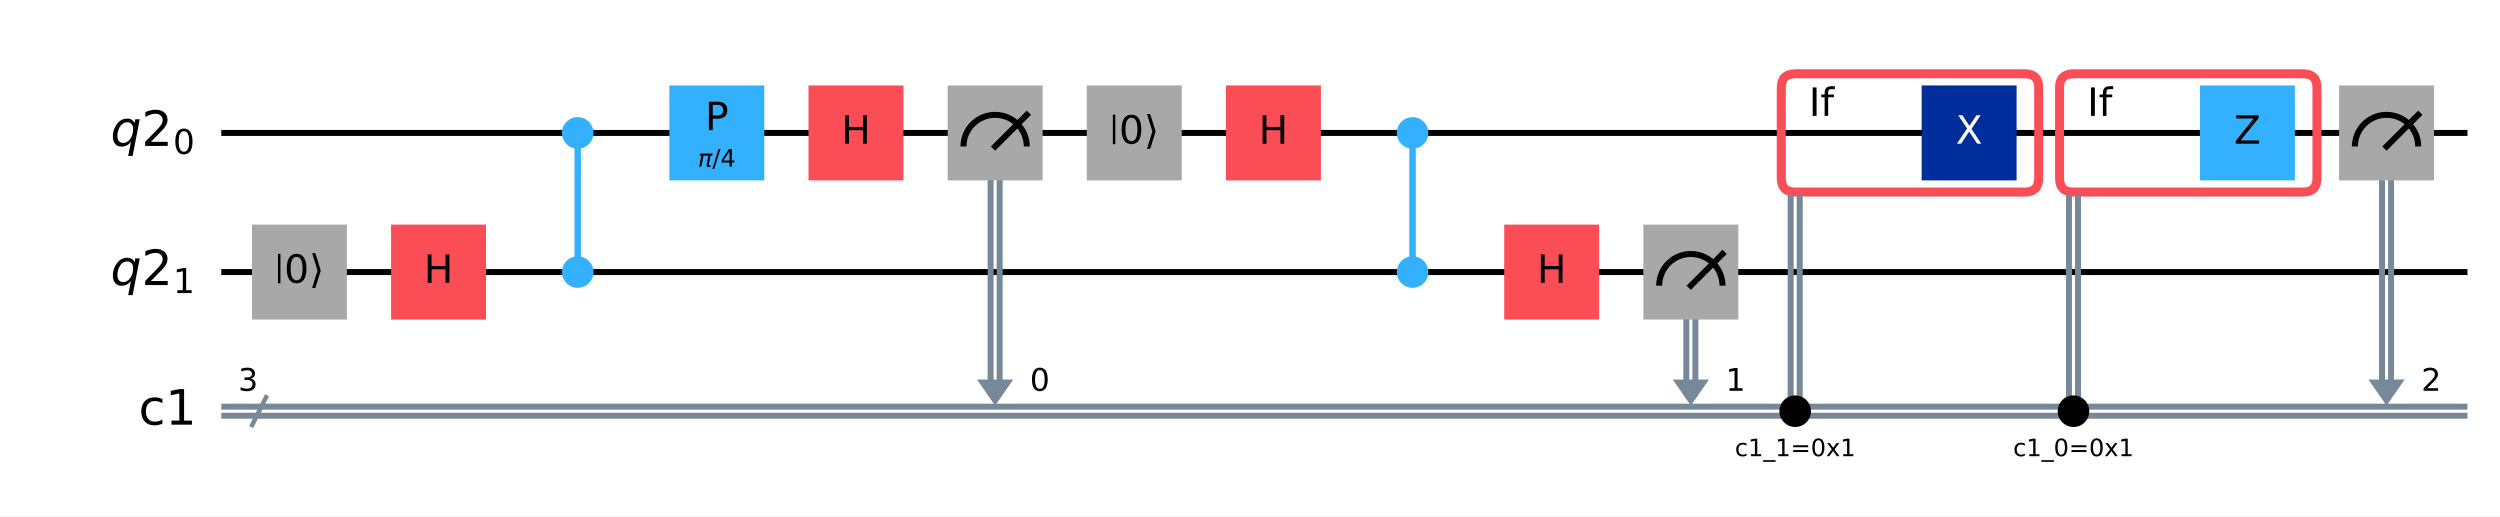
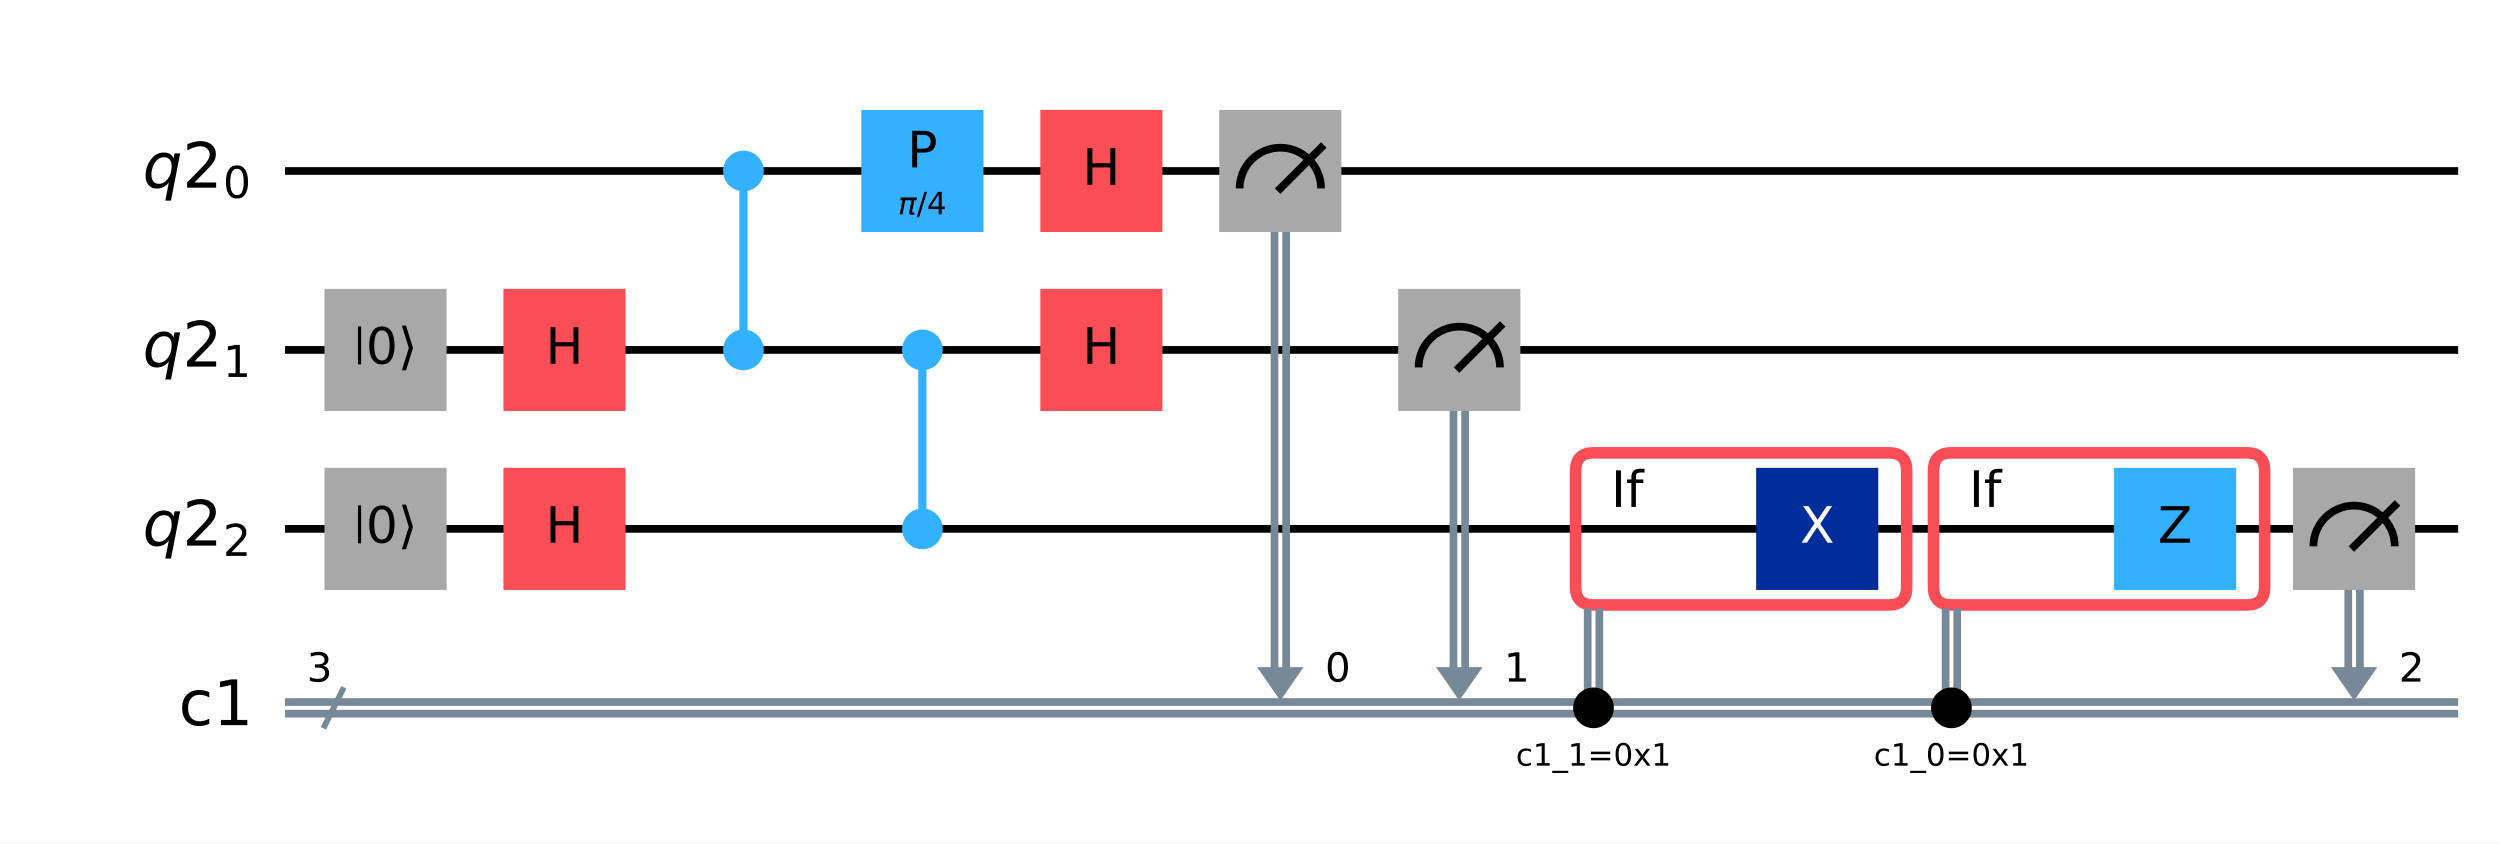
- <svg xmlns="http://www.w3.org/2000/svg" xmlns:xlink="http://www.w3.org/1999/xlink" width="832.851pt" height="172.004pt" viewBox="0 0 832.851 172.004" version="1.1">
+ <svg xmlns="http://www.w3.org/2000/svg" xmlns:xlink="http://www.w3.org/1999/xlink" width="647.547pt" height="218.358pt" viewBox="0 0 647.547 218.358" version="1.1">
  <defs>
    <style type="text/css">*{stroke-linejoin: round; stroke-linecap: butt}</style>
  </defs>
  <g id="figure_1">
    <g id="patch_1">
-       <path d="M 0 172.004  L 832.851 172.004  L 832.851 0  L 0 0  z " style="fill: #ffffff" />
+       <path d="M 0 218.358  L 647.547 218.358  L 647.547 0  L 0 0  z " style="fill: #ffffff" />
    </g>
    <g id="axes_1">
      <g id="line2d_1">
-         <path d="M 74.716 44.283  L 821.016 44.283  " clip-path="url(#p833df13570)" style="fill: none; stroke: #000000; stroke-width: 2; stroke-linecap: square" />
+         <path d="M 74.828 44.283  L 635.712 44.283  " clip-path="url(#p743964e2fd)" style="fill: none; stroke: #000000; stroke-width: 2; stroke-linecap: square" />
      </g>
      <g id="line2d_2">
-         <path d="M 74.716 90.637  L 821.016 90.637  " clip-path="url(#p833df13570)" style="fill: none; stroke: #000000; stroke-width: 2; stroke-linecap: square" />
+         <path d="M 74.828 90.637  L 635.712 90.637  " clip-path="url(#p743964e2fd)" style="fill: none; stroke: #000000; stroke-width: 2; stroke-linecap: square" />
      </g>
      <g id="line2d_3">
-         <path d="M 83.987 141.627  L 88.622 132.356  " clip-path="url(#p833df13570)" style="fill: none; stroke: #778899; stroke-width: 1.5; stroke-linecap: square" />
+         <path d="M 74.828 136.991  L 635.712 136.991  " clip-path="url(#p743964e2fd)" style="fill: none; stroke: #000000; stroke-width: 2; stroke-linecap: square" />
      </g>
      <g id="line2d_4">
-         <path d="M 74.716 135.485  L 821.016 135.485  " clip-path="url(#p833df13570)" style="fill: none; stroke: #778899; stroke-width: 2; stroke-linecap: square" />
+         <path d="M 84.099 187.981  L 88.734 178.71  " clip-path="url(#p743964e2fd)" style="fill: none; stroke: #778899; stroke-width: 1.5; stroke-linecap: square" />
      </g>
      <g id="line2d_5">
-         <path d="M 74.716 138.498  L 821.016 138.498  " clip-path="url(#p833df13570)" style="fill: none; stroke: #778899; stroke-width: 2; stroke-linecap: square" />
+         <path d="M 74.828 181.839  L 635.712 181.839  " clip-path="url(#p743964e2fd)" style="fill: none; stroke: #778899; stroke-width: 2; stroke-linecap: square" />
+       </g>
+       <g id="line2d_6">
+         <path d="M 74.828 184.852  L 635.712 184.852  " clip-path="url(#p743964e2fd)" style="fill: none; stroke: #778899; stroke-width: 2; stroke-linecap: square" />
      </g>
      <g id="patch_2">
-         <path d="M 325.491 126.446  L 337.543 126.446  L 331.517 135.137  z " clip-path="url(#p833df13570)" style="fill: #778899" />
+         <path d="M 325.603 172.8  L 337.655 172.8  L 331.629 181.491  z " clip-path="url(#p743964e2fd)" style="fill: #778899" />
      </g>
      <g id="patch_3">
-         <path d="M 557.261 126.446  L 569.313 126.446  L 563.287 135.137  z " clip-path="url(#p833df13570)" style="fill: #778899" />
+         <path d="M 371.957 172.8  L 384.009 172.8  L 377.983 181.491  z " clip-path="url(#p743964e2fd)" style="fill: #778899" />
      </g>
      <g id="patch_4">
-         <path d="M 789.031 126.446  L 801.083 126.446  L 795.057 135.137  z " clip-path="url(#p833df13570)" style="fill: #778899" />
+         <path d="M 603.727 172.8  L 615.779 172.8  L 609.753 181.491  z " clip-path="url(#p743964e2fd)" style="fill: #778899" />
      </g>
      <g id="patch_5">
-         <path d="M 598.053 63.984  L 674.537 63.984  Q 679.172 63.984 679.172 59.348  L 679.172 29.218  Q 679.172 24.583 674.537 24.583  L 598.053 24.583  Q 593.417 24.583 593.417 29.218  L 593.417 59.348  Q 593.417 63.984 598.053 63.984  L 598.053 63.984  z " clip-path="url(#p833df13570)" style="fill: none; stroke: #fa4d56; stroke-width: 3; stroke-linejoin: miter" />
+         <path d="M 412.749 156.692  L 489.233 156.692  Q 493.868 156.692 493.868 152.056  L 493.868 121.926  Q 493.868 117.291 489.233 117.291  L 412.749 117.291  Q 408.113 117.291 408.113 121.926  L 408.113 152.056  Q 408.113 156.692 412.749 156.692  L 412.749 156.692  z " clip-path="url(#p743964e2fd)" style="fill: none; stroke: #fa4d56; stroke-width: 3; stroke-linejoin: miter" />
      </g>
      <g id="text_1">
-         <g clip-path="url(#p833df13570)">
-           <g transform="translate(594.3446 38.59959) scale(0.13 -0.13)">
+         <g clip-path="url(#p743964e2fd)">
+           <g transform="translate(409.0405 131.3076) scale(0.13 -0.13)">
            <defs>
              <path id="DejaVuSans-20" transform="scale(0.015625)" />
              <path id="DejaVuSans-49" d="M 628 4666  L 1259 4666  L 1259 0  L 628 0  L 628 4666  z " transform="scale(0.015625)" />
              <path id="DejaVuSans-66" d="M 2375 4863  L 2375 4384  L 1825 4384  Q 1516 4384 1395 4259  Q 1275 4134 1275 3809  L 1275 3500  L 2222 3500  L 2222 3053  L 1275 3053  L 1275 0  L 697 0  L 697 3053  L 147 3053  L 147 3500  L 697 3500  L 697 3744  Q 697 4328 969 4595  Q 1241 4863 1831 4863  L 2375 4863  z " transform="scale(0.015625)" />
            </defs>
            <use xlink:href="#DejaVuSans-20" />
            <use xlink:href="#DejaVuSans-20" transform="translate(31.78711 0)" />
            <use xlink:href="#DejaVuSans-49" transform="translate(63.57422 0)" />
            <use xlink:href="#DejaVuSans-66" transform="translate(93.06641 0)" />
          </g>
        </g>
      </g>
      <g id="patch_6">
-         <path d="M -484.313 249.4  Q -479.678 249.4 -479.678 244.764  Q -479.678 209.999 -484.313 209.999  Q -565.433 209.999 -565.433 214.634  Q -565.433 249.4 -560.797 249.4  " clip-path="url(#p833df13570)" style="fill: none; stroke: #fa4d56; stroke-width: 3; stroke-linejoin: miter" />
+         <path d="M -1828.467 388.462  Q -1823.832 388.462 -1823.832 383.826  Q -1823.832 349.061 -1828.467 349.061  Q -1909.587 349.061 -1909.587 353.696  Q -1909.587 388.462 -1904.951 388.462  " clip-path="url(#p743964e2fd)" style="fill: none; stroke: #fa4d56; stroke-width: 3; stroke-linejoin: miter" />
      </g>
      <g id="text_2">
-         <g clip-path="url(#p833df13570)">
-           <g transform="translate(-564.5054 224.0156) scale(0.13 -0.13)">
+         <g clip-path="url(#p743964e2fd)">
+           <g transform="translate(-1908.659 363.0776) scale(0.13 -0.13)">
            <use xlink:href="#DejaVuSans-20" />
            <use xlink:href="#DejaVuSans-20" transform="translate(31.78711 0)" />
            <use xlink:href="#DejaVuSans-49" transform="translate(63.57422 0)" />
            <use xlink:href="#DejaVuSans-66" transform="translate(93.06641 0)" />
          </g>
        </g>
      </g>
      <g id="patch_7">
-         <path d="M 690.761 63.984  L 767.245 63.984  Q 771.88 63.984 771.88 59.348  L 771.88 29.218  Q 771.88 24.583 767.245 24.583  L 690.761 24.583  Q 686.125 24.583 686.125 29.218  L 686.125 59.348  Q 686.125 63.984 690.761 63.984  L 690.761 63.984  z " clip-path="url(#p833df13570)" style="fill: none; stroke: #fa4d56; stroke-width: 3; stroke-linejoin: miter" />
+         <path d="M 505.457 156.692  L 581.941 156.692  Q 586.576 156.692 586.576 152.056  L 586.576 121.926  Q 586.576 117.291 581.941 117.291  L 505.457 117.291  Q 500.821 117.291 500.821 121.926  L 500.821 152.056  Q 500.821 156.692 505.457 156.692  L 505.457 156.692  z " clip-path="url(#p743964e2fd)" style="fill: none; stroke: #fa4d56; stroke-width: 3; stroke-linejoin: miter" />
      </g>
      <g id="text_3">
-         <g clip-path="url(#p833df13570)">
-           <g transform="translate(687.0526 38.59959) scale(0.13 -0.13)">
+         <g clip-path="url(#p743964e2fd)">
+           <g transform="translate(501.7485 131.3076) scale(0.13 -0.13)">
            <use xlink:href="#DejaVuSans-20" />
            <use xlink:href="#DejaVuSans-20" transform="translate(31.78711 0)" />
            <use xlink:href="#DejaVuSans-49" transform="translate(63.57422 0)" />
            <use xlink:href="#DejaVuSans-66" transform="translate(93.06641 0)" />
          </g>
        </g>
      </g>
      <g id="patch_8">
-         <path d="M -391.605 249.4  Q -386.97 249.4 -386.97 244.764  Q -386.97 209.999 -391.605 209.999  Q -472.725 209.999 -472.725 214.634  Q -472.725 249.4 -468.089 249.4  " clip-path="url(#p833df13570)" style="fill: none; stroke: #fa4d56; stroke-width: 3; stroke-linejoin: miter" />
+         <path d="M -1735.759 388.462  Q -1731.124 388.462 -1731.124 383.826  Q -1731.124 349.061 -1735.759 349.061  Q -1816.879 349.061 -1816.879 353.696  Q -1816.879 388.462 -1812.243 388.462  " clip-path="url(#p743964e2fd)" style="fill: none; stroke: #fa4d56; stroke-width: 3; stroke-linejoin: miter" />
      </g>
      <g id="text_4">
-         <g clip-path="url(#p833df13570)">
-           <g transform="translate(-471.7974 224.0156) scale(0.13 -0.13)">
+         <g clip-path="url(#p743964e2fd)">
+           <g transform="translate(-1815.951 363.0776) scale(0.13 -0.13)">
            <use xlink:href="#DejaVuSans-20" />
            <use xlink:href="#DejaVuSans-20" transform="translate(31.78711 0)" />
            <use xlink:href="#DejaVuSans-49" transform="translate(63.57422 0)" />
            <use xlink:href="#DejaVuSans-66" transform="translate(93.06641 0)" />
          </g>
        </g>
      </g>
      <g id="patch_9">
-         <path d="M 70.081 21.106  L -1088.769 21.106  L -1088.769 206.522  L 70.081 206.522  z " clip-path="url(#p833df13570)" style="fill: #ffffff; stroke: #ffffff; stroke-width: 1.5; stroke-linejoin: miter" />
-       </g>
-       <g id="line2d_6">
-         <path d="M 192.455 90.637  L 192.455 44.283  " clip-path="url(#p833df13570)" style="fill: none; stroke: #33b1ff; stroke-width: 2; stroke-linecap: square" />
+         <path d="M 70.193 21.106  L -1088.657 21.106  L -1088.657 252.876  L 70.193 252.876  z " clip-path="url(#p743964e2fd)" style="fill: #ffffff; stroke: #ffffff; stroke-width: 1.5; stroke-linejoin: miter" />
      </g>
      <g id="line2d_7">
-         <path d="M 333.024 44.283  L 333.024 126.446  " clip-path="url(#p833df13570)" style="fill: none; stroke: #778899; stroke-width: 2; stroke-linecap: square" />
+         <path d="M 192.567 90.637  L 192.567 44.283  " clip-path="url(#p743964e2fd)" style="fill: none; stroke: #33b1ff; stroke-width: 2; stroke-linecap: square" />
      </g>
      <g id="line2d_8">
-         <path d="M 330.011 44.283  L 330.011 126.446  " clip-path="url(#p833df13570)" style="fill: none; stroke: #778899; stroke-width: 2; stroke-linecap: square" />
+         <path d="M 238.921 136.991  L 238.921 90.637  " clip-path="url(#p743964e2fd)" style="fill: none; stroke: #33b1ff; stroke-width: 2; stroke-linecap: square" />
      </g>
      <g id="line2d_9">
-         <path d="M 470.579 90.637  L 470.579 44.283  " clip-path="url(#p833df13570)" style="fill: none; stroke: #33b1ff; stroke-width: 2; stroke-linecap: square" />
+         <path d="M 333.136 44.283  L 333.136 172.8  " clip-path="url(#p743964e2fd)" style="fill: none; stroke: #778899; stroke-width: 2; stroke-linecap: square" />
      </g>
      <g id="line2d_10">
-         <path d="M 564.794 90.637  L 564.794 126.446  " clip-path="url(#p833df13570)" style="fill: none; stroke: #778899; stroke-width: 2; stroke-linecap: square" />
+         <path d="M 330.123 44.283  L 330.123 172.8  " clip-path="url(#p743964e2fd)" style="fill: none; stroke: #778899; stroke-width: 2; stroke-linecap: square" />
      </g>
      <g id="line2d_11">
-         <path d="M 561.781 90.637  L 561.781 126.446  " clip-path="url(#p833df13570)" style="fill: none; stroke: #778899; stroke-width: 2; stroke-linecap: square" />
+         <path d="M 379.49 90.637  L 379.49 172.8  " clip-path="url(#p743964e2fd)" style="fill: none; stroke: #778899; stroke-width: 2; stroke-linecap: square" />
      </g>
      <g id="line2d_12">
-         <path d="M 599.559 65.838  L 599.559 136.991  " clip-path="url(#p833df13570)" style="fill: none; stroke: #778899; stroke-width: 2; stroke-linecap: square" />
+         <path d="M 376.477 90.637  L 376.477 172.8  " clip-path="url(#p743964e2fd)" style="fill: none; stroke: #778899; stroke-width: 2; stroke-linecap: square" />
      </g>
      <g id="line2d_13">
-         <path d="M 596.546 65.838  L 596.546 136.991  " clip-path="url(#p833df13570)" style="fill: none; stroke: #778899; stroke-width: 2; stroke-linecap: square" />
+         <path d="M 414.255 158.546  L 414.255 183.345  " clip-path="url(#p743964e2fd)" style="fill: none; stroke: #778899; stroke-width: 2; stroke-linecap: square" />
      </g>
      <g id="line2d_14">
-         <path d="M 692.267 65.838  L 692.267 136.991  " clip-path="url(#p833df13570)" style="fill: none; stroke: #778899; stroke-width: 2; stroke-linecap: square" />
+         <path d="M 411.242 158.546  L 411.242 183.345  " clip-path="url(#p743964e2fd)" style="fill: none; stroke: #778899; stroke-width: 2; stroke-linecap: square" />
      </g>
      <g id="line2d_15">
-         <path d="M 689.254 65.838  L 689.254 136.991  " clip-path="url(#p833df13570)" style="fill: none; stroke: #778899; stroke-width: 2; stroke-linecap: square" />
+         <path d="M 506.963 158.546  L 506.963 183.345  " clip-path="url(#p743964e2fd)" style="fill: none; stroke: #778899; stroke-width: 2; stroke-linecap: square" />
      </g>
      <g id="line2d_16">
-         <path d="M 796.564 44.283  L 796.564 126.446  " clip-path="url(#p833df13570)" style="fill: none; stroke: #778899; stroke-width: 2; stroke-linecap: square" />
+         <path d="M 503.95 158.546  L 503.95 183.345  " clip-path="url(#p743964e2fd)" style="fill: none; stroke: #778899; stroke-width: 2; stroke-linecap: square" />
      </g>
      <g id="line2d_17">
-         <path d="M 793.551 44.283  L 793.551 126.446  " clip-path="url(#p833df13570)" style="fill: none; stroke: #778899; stroke-width: 2; stroke-linecap: square" />
+         <path d="M 611.26 136.991  L 611.26 172.8  " clip-path="url(#p743964e2fd)" style="fill: none; stroke: #778899; stroke-width: 2; stroke-linecap: square" />
      </g>
      <g id="line2d_18">
-         <path d="M 192.455 90.637  L 192.455 44.283  " clip-path="url(#p833df13570)" style="fill: none; stroke: #33b1ff; stroke-width: 2; stroke-linecap: square" />
+         <path d="M 608.247 136.991  L 608.247 172.8  " clip-path="url(#p743964e2fd)" style="fill: none; stroke: #778899; stroke-width: 2; stroke-linecap: square" />
      </g>
      <g id="line2d_19">
-         <path d="M 470.579 90.637  L 470.579 44.283  " clip-path="url(#p833df13570)" style="fill: none; stroke: #33b1ff; stroke-width: 2; stroke-linecap: square" />
+         <path d="M 192.567 90.637  L 192.567 44.283  " clip-path="url(#p743964e2fd)" style="fill: none; stroke: #33b1ff; stroke-width: 2; stroke-linecap: square" />
+       </g>
+       <g id="line2d_20">
+         <path d="M 238.921 136.991  L 238.921 90.637  " clip-path="url(#p743964e2fd)" style="fill: none; stroke: #33b1ff; stroke-width: 2; stroke-linecap: square" />
      </g>
      <g id="patch_10">
-         <path d="M 84.682 105.702  L 114.812 105.702  L 114.812 75.572  L 84.682 75.572  z " clip-path="url(#p833df13570)" style="fill: #a8a8a8; stroke: #a8a8a8; stroke-width: 1.5; stroke-linejoin: miter" />
+         <path d="M 84.794 105.702  L 114.924 105.702  L 114.924 75.572  L 84.794 75.572  z " clip-path="url(#p743964e2fd)" style="fill: #a8a8a8; stroke: #a8a8a8; stroke-width: 1.5; stroke-linejoin: miter" />
      </g>
      <g id="patch_11">
-         <path d="M 131.036 105.702  L 161.166 105.702  L 161.166 75.572  L 131.036 75.572  z " clip-path="url(#p833df13570)" style="fill: #fa4d56; stroke: #fa4d56; stroke-width: 1.5; stroke-linejoin: miter" />
+         <path d="M 84.794 152.056  L 114.924 152.056  L 114.924 121.926  L 84.794 121.926  z " clip-path="url(#p743964e2fd)" style="fill: #a8a8a8; stroke: #a8a8a8; stroke-width: 1.5; stroke-linejoin: miter" />
      </g>
      <g id="patch_12">
-         <path d="M 192.455 48.803  C 193.654 48.803 194.804 48.327 195.651 47.479  C 196.499 46.631 196.975 45.482 196.975 44.283  C 196.975 43.085 196.499 41.935 195.651 41.087  C 194.804 40.24 193.654 39.764 192.455 39.764  C 191.257 39.764 190.107 40.24 189.26 41.087  C 188.412 41.935 187.936 43.085 187.936 44.283  C 187.936 45.482 188.412 46.631 189.26 47.479  C 190.107 48.327 191.257 48.803 192.455 48.803  z " clip-path="url(#p833df13570)" style="fill: #33b1ff; stroke: #33b1ff; stroke-width: 1.5; stroke-linejoin: miter" />
+         <path d="M 131.148 105.702  L 161.278 105.702  L 161.278 75.572  L 131.148 75.572  z " clip-path="url(#p743964e2fd)" style="fill: #fa4d56; stroke: #fa4d56; stroke-width: 1.5; stroke-linejoin: miter" />
      </g>
      <g id="patch_13">
-         <path d="M 192.455 95.157  C 193.654 95.157 194.804 94.681 195.651 93.833  C 196.499 92.985 196.975 91.836 196.975 90.637  C 196.975 89.439 196.499 88.289 195.651 87.441  C 194.804 86.594 193.654 86.118 192.455 86.118  C 191.257 86.118 190.107 86.594 189.26 87.441  C 188.412 88.289 187.936 89.439 187.936 90.637  C 187.936 91.836 188.412 92.985 189.26 93.833  C 190.107 94.681 191.257 95.157 192.455 95.157  z " clip-path="url(#p833df13570)" style="fill: #33b1ff; stroke: #33b1ff; stroke-width: 1.5; stroke-linejoin: miter" />
+         <path d="M 131.148 152.056  L 161.278 152.056  L 161.278 121.926  L 131.148 121.926  z " clip-path="url(#p743964e2fd)" style="fill: #fa4d56; stroke: #fa4d56; stroke-width: 1.5; stroke-linejoin: miter" />
      </g>
      <g id="patch_14">
-         <path d="M 223.744 59.348  L 253.874 59.348  L 253.874 29.218  L 223.744 29.218  z " clip-path="url(#p833df13570)" style="fill: #33b1ff; stroke: #33b1ff; stroke-width: 1.5; stroke-linejoin: miter" />
+         <path d="M 192.567 48.803  C 193.766 48.803 194.916 48.327 195.763 47.479  C 196.611 46.631 197.087 45.482 197.087 44.283  C 197.087 43.085 196.611 41.935 195.763 41.087  C 194.916 40.24 193.766 39.764 192.567 39.764  C 191.369 39.764 190.219 40.24 189.372 41.087  C 188.524 41.935 188.048 43.085 188.048 44.283  C 188.048 45.482 188.524 46.631 189.372 47.479  C 190.219 48.327 191.369 48.803 192.567 48.803  z " clip-path="url(#p743964e2fd)" style="fill: #33b1ff; stroke: #33b1ff; stroke-width: 1.5; stroke-linejoin: miter" />
      </g>
      <g id="patch_15">
-         <path d="M 270.098 59.348  L 300.228 59.348  L 300.228 29.218  L 270.098 29.218  z " clip-path="url(#p833df13570)" style="fill: #fa4d56; stroke: #fa4d56; stroke-width: 1.5; stroke-linejoin: miter" />
+         <path d="M 192.567 95.157  C 193.766 95.157 194.916 94.681 195.763 93.833  C 196.611 92.985 197.087 91.836 197.087 90.637  C 197.087 89.439 196.611 88.289 195.763 87.441  C 194.916 86.594 193.766 86.118 192.567 86.118  C 191.369 86.118 190.219 86.594 189.372 87.441  C 188.524 88.289 188.048 89.439 188.048 90.637  C 188.048 91.836 188.524 92.985 189.372 93.833  C 190.219 94.681 191.369 95.157 192.567 95.157  z " clip-path="url(#p743964e2fd)" style="fill: #33b1ff; stroke: #33b1ff; stroke-width: 1.5; stroke-linejoin: miter" />
      </g>
      <g id="patch_16">
-         <path d="M 316.452 59.348  L 346.582 59.348  L 346.582 29.218  L 316.452 29.218  z " clip-path="url(#p833df13570)" style="fill: #a8a8a8; stroke: #a8a8a8; stroke-width: 1.5; stroke-linejoin: miter" />
+         <path d="M 238.921 95.157  C 240.12 95.157 241.27 94.681 242.117 93.833  C 242.965 92.985 243.441 91.836 243.441 90.637  C 243.441 89.439 242.965 88.289 242.117 87.441  C 241.27 86.594 240.12 86.118 238.921 86.118  C 237.723 86.118 236.573 86.594 235.726 87.441  C 234.878 88.289 234.402 89.439 234.402 90.637  C 234.402 91.836 234.878 92.985 235.726 93.833  C 236.573 94.681 237.723 95.157 238.921 95.157  z " clip-path="url(#p743964e2fd)" style="fill: #33b1ff; stroke: #33b1ff; stroke-width: 1.5; stroke-linejoin: miter" />
      </g>
      <g id="patch_17">
-         <path d="M 342.063 48.803  C 342.063 46.007 340.951 43.323 338.974 41.346  C 336.997 39.369 334.313 38.257 331.517 38.257  C 328.722 38.257 326.037 39.369 324.061 41.346  C 322.084 43.323 320.972 46.007 320.972 48.803  " clip-path="url(#p833df13570)" style="fill: none; stroke: #000000; stroke-width: 2; stroke-linejoin: miter" />
-       </g>
-       <g id="line2d_20">
-         <path d="M 331.517 48.803  L 342.063 38.257  " clip-path="url(#p833df13570)" style="fill: none; stroke: #000000; stroke-width: 2; stroke-linecap: square" />
+         <path d="M 238.921 141.511  C 240.12 141.511 241.27 141.035 242.117 140.187  C 242.965 139.339 243.441 138.19 243.441 136.991  C 243.441 135.793 242.965 134.643 242.117 133.795  C 241.27 132.948 240.12 132.472 238.921 132.472  C 237.723 132.472 236.573 132.948 235.726 133.795  C 234.878 134.643 234.402 135.793 234.402 136.991  C 234.402 138.19 234.878 139.339 235.726 140.187  C 236.573 141.035 237.723 141.511 238.921 141.511  z " clip-path="url(#p743964e2fd)" style="fill: #33b1ff; stroke: #33b1ff; stroke-width: 1.5; stroke-linejoin: miter" />
      </g>
      <g id="patch_18">
-         <path d="M 362.806 59.348  L 392.936 59.348  L 392.936 29.218  L 362.806 29.218  z " clip-path="url(#p833df13570)" style="fill: #a8a8a8; stroke: #a8a8a8; stroke-width: 1.5; stroke-linejoin: miter" />
+         <path d="M 223.856 59.348  L 253.986 59.348  L 253.986 29.218  L 223.856 29.218  z " clip-path="url(#p743964e2fd)" style="fill: #33b1ff; stroke: #33b1ff; stroke-width: 1.5; stroke-linejoin: miter" />
      </g>
      <g id="patch_19">
-         <path d="M 409.16 59.348  L 439.29 59.348  L 439.29 29.218  L 409.16 29.218  z " clip-path="url(#p833df13570)" style="fill: #fa4d56; stroke: #fa4d56; stroke-width: 1.5; stroke-linejoin: miter" />
+         <path d="M 270.21 59.348  L 300.34 59.348  L 300.34 29.218  L 270.21 29.218  z " clip-path="url(#p743964e2fd)" style="fill: #fa4d56; stroke: #fa4d56; stroke-width: 1.5; stroke-linejoin: miter" />
      </g>
      <g id="patch_20">
-         <path d="M 470.579 95.157  C 471.778 95.157 472.928 94.681 473.775 93.833  C 474.623 92.985 475.099 91.836 475.099 90.637  C 475.099 89.439 474.623 88.289 473.775 87.441  C 472.928 86.594 471.778 86.118 470.579 86.118  C 469.381 86.118 468.231 86.594 467.384 87.441  C 466.536 88.289 466.06 89.439 466.06 90.637  C 466.06 91.836 466.536 92.985 467.384 93.833  C 468.231 94.681 469.381 95.157 470.579 95.157  z " clip-path="url(#p833df13570)" style="fill: #33b1ff; stroke: #33b1ff; stroke-width: 1.5; stroke-linejoin: miter" />
+         <path d="M 270.21 105.702  L 300.34 105.702  L 300.34 75.572  L 270.21 75.572  z " clip-path="url(#p743964e2fd)" style="fill: #fa4d56; stroke: #fa4d56; stroke-width: 1.5; stroke-linejoin: miter" />
      </g>
      <g id="patch_21">
-         <path d="M 470.579 48.803  C 471.778 48.803 472.928 48.327 473.775 47.479  C 474.623 46.631 475.099 45.482 475.099 44.283  C 475.099 43.085 474.623 41.935 473.775 41.087  C 472.928 40.24 471.778 39.764 470.579 39.764  C 469.381 39.764 468.231 40.24 467.384 41.087  C 466.536 41.935 466.06 43.085 466.06 44.283  C 466.06 45.482 466.536 46.631 467.384 47.479  C 468.231 48.327 469.381 48.803 470.579 48.803  z " clip-path="url(#p833df13570)" style="fill: #33b1ff; stroke: #33b1ff; stroke-width: 1.5; stroke-linejoin: miter" />
+         <path d="M 316.564 59.348  L 346.694 59.348  L 346.694 29.218  L 316.564 29.218  z " clip-path="url(#p743964e2fd)" style="fill: #a8a8a8; stroke: #a8a8a8; stroke-width: 1.5; stroke-linejoin: miter" />
      </g>
      <g id="patch_22">
-         <path d="M 501.868 105.702  L 531.998 105.702  L 531.998 75.572  L 501.868 75.572  z " clip-path="url(#p833df13570)" style="fill: #fa4d56; stroke: #fa4d56; stroke-width: 1.5; stroke-linejoin: miter" />
+         <path d="M 342.175 48.803  C 342.175 46.007 341.063 43.323 339.086 41.346  C 337.109 39.369 334.425 38.257 331.629 38.257  C 328.834 38.257 326.149 39.369 324.173 41.346  C 322.196 43.323 321.084 46.007 321.084 48.803  " clip-path="url(#p743964e2fd)" style="fill: none; stroke: #000000; stroke-width: 2; stroke-linejoin: miter" />
+       </g>
+       <g id="line2d_21">
+         <path d="M 331.629 48.803  L 342.175 38.257  " clip-path="url(#p743964e2fd)" style="fill: none; stroke: #000000; stroke-width: 2; stroke-linecap: square" />
      </g>
      <g id="patch_23">
-         <path d="M 548.222 105.702  L 578.352 105.702  L 578.352 75.572  L 548.222 75.572  z " clip-path="url(#p833df13570)" style="fill: #a8a8a8; stroke: #a8a8a8; stroke-width: 1.5; stroke-linejoin: miter" />
+         <path d="M 362.918 105.702  L 393.048 105.702  L 393.048 75.572  L 362.918 75.572  z " clip-path="url(#p743964e2fd)" style="fill: #a8a8a8; stroke: #a8a8a8; stroke-width: 1.5; stroke-linejoin: miter" />
      </g>
      <g id="patch_24">
-         <path d="M 573.833 95.157  C 573.833 92.361 572.721 89.677 570.744 87.7  C 568.767 85.723 566.083 84.611 563.287 84.611  C 560.492 84.611 557.807 85.723 555.831 87.7  C 553.854 89.677 552.742 92.361 552.742 95.157  " clip-path="url(#p833df13570)" style="fill: none; stroke: #000000; stroke-width: 2; stroke-linejoin: miter" />
-       </g>
-       <g id="line2d_21">
-         <path d="M 563.287 95.157  L 573.833 84.611  " clip-path="url(#p833df13570)" style="fill: none; stroke: #000000; stroke-width: 2; stroke-linecap: square" />
+         <path d="M 388.529 95.157  C 388.529 92.361 387.417 89.677 385.44 87.7  C 383.463 85.723 380.779 84.611 377.983 84.611  C 375.188 84.611 372.503 85.723 370.527 87.7  C 368.55 89.677 367.438 92.361 367.438 95.157  " clip-path="url(#p743964e2fd)" style="fill: none; stroke: #000000; stroke-width: 2; stroke-linejoin: miter" />
+       </g>
+       <g id="line2d_22">
+         <path d="M 377.983 95.157  L 388.529 84.611  " clip-path="url(#p743964e2fd)" style="fill: none; stroke: #000000; stroke-width: 2; stroke-linecap: square" />
      </g>
      <g id="patch_25">
-         <path d="M 598.053 141.511  C 599.251 141.511 600.401 141.035 601.249 140.187  C 602.096 139.339 602.572 138.19 602.572 136.991  C 602.572 135.793 602.096 134.643 601.249 133.795  C 600.401 132.948 599.251 132.472 598.053 132.472  C 596.854 132.472 595.705 132.948 594.857 133.795  C 594.01 134.643 593.533 135.793 593.533 136.991  C 593.533 138.19 594.01 139.339 594.857 140.187  C 595.705 141.035 596.854 141.511 598.053 141.511  z " clip-path="url(#p833df13570)" style="stroke: #000000; stroke-width: 1.5; stroke-linejoin: miter" />
+         <path d="M 412.749 187.865  C 413.947 187.865 415.097 187.389 415.945 186.541  C 416.792 185.693 417.268 184.544 417.268 183.345  C 417.268 182.147 416.792 180.997 415.945 180.149  C 415.097 179.302 413.947 178.826 412.749 178.826  C 411.55 178.826 410.401 179.302 409.553 180.149  C 408.706 180.997 408.229 182.147 408.229 183.345  C 408.229 184.544 408.706 185.693 409.553 186.541  C 410.401 187.389 411.55 187.865 412.749 187.865  z " clip-path="url(#p743964e2fd)" style="stroke: #000000; stroke-width: 1.5; stroke-linejoin: miter" />
      </g>
      <g id="patch_26">
-         <path d="M 690.761 141.511  C 691.959 141.511 693.109 141.035 693.957 140.187  C 694.804 139.339 695.28 138.19 695.28 136.991  C 695.28 135.793 694.804 134.643 693.957 133.795  C 693.109 132.948 691.959 132.472 690.761 132.472  C 689.562 132.472 688.413 132.948 687.565 133.795  C 686.718 134.643 686.241 135.793 686.241 136.991  C 686.241 138.19 686.718 139.339 687.565 140.187  C 688.413 141.035 689.562 141.511 690.761 141.511  z " clip-path="url(#p833df13570)" style="stroke: #000000; stroke-width: 1.5; stroke-linejoin: miter" />
+         <path d="M 505.457 187.865  C 506.655 187.865 507.805 187.389 508.653 186.541  C 509.5 185.693 509.976 184.544 509.976 183.345  C 509.976 182.147 509.5 180.997 508.653 180.149  C 507.805 179.302 506.655 178.826 505.457 178.826  C 504.258 178.826 503.109 179.302 502.261 180.149  C 501.414 180.997 500.937 182.147 500.937 183.345  C 500.937 184.544 501.414 185.693 502.261 186.541  C 503.109 187.389 504.258 187.865 505.457 187.865  z " clip-path="url(#p743964e2fd)" style="stroke: #000000; stroke-width: 1.5; stroke-linejoin: miter" />
      </g>
      <g id="patch_27">
-         <path d="M 779.992 59.348  L 810.122 59.348  L 810.122 29.218  L 779.992 29.218  z " clip-path="url(#p833df13570)" style="fill: #a8a8a8; stroke: #a8a8a8; stroke-width: 1.5; stroke-linejoin: miter" />
+         <path d="M 594.688 152.056  L 624.818 152.056  L 624.818 121.926  L 594.688 121.926  z " clip-path="url(#p743964e2fd)" style="fill: #a8a8a8; stroke: #a8a8a8; stroke-width: 1.5; stroke-linejoin: miter" />
      </g>
      <g id="patch_28">
-         <path d="M 805.603 48.803  C 805.603 46.007 804.491 43.323 802.514 41.346  C 800.537 39.369 797.853 38.257 795.057 38.257  C 792.262 38.257 789.577 39.369 787.601 41.346  C 785.624 43.323 784.512 46.007 784.512 48.803  " clip-path="url(#p833df13570)" style="fill: none; stroke: #000000; stroke-width: 2; stroke-linejoin: miter" />
-       </g>
-       <g id="line2d_22">
-         <path d="M 795.057 48.803  L 805.603 38.257  " clip-path="url(#p833df13570)" style="fill: none; stroke: #000000; stroke-width: 2; stroke-linecap: square" />
+         <path d="M 620.299 141.511  C 620.299 138.715 619.187 136.031 617.21 134.054  C 615.233 132.077 612.549 130.965 609.753 130.965  C 606.958 130.965 604.273 132.077 602.297 134.054  C 600.32 136.031 599.208 138.715 599.208 141.511  " clip-path="url(#p743964e2fd)" style="fill: none; stroke: #000000; stroke-width: 2; stroke-linejoin: miter" />
+       </g>
+       <g id="line2d_23">
+         <path d="M 609.753 141.511  L 620.299 130.965  " clip-path="url(#p743964e2fd)" style="fill: none; stroke: #000000; stroke-width: 2; stroke-linecap: square" />
      </g>
      <g id="patch_29">
-         <path d="M 640.93 59.348  L 671.06 59.348  L 671.06 29.218  L 640.93 29.218  z " clip-path="url(#p833df13570)" style="fill: #002d9c; stroke: #002d9c; stroke-width: 1.5; stroke-linejoin: miter" />
+         <path d="M 455.626 152.056  L 485.756 152.056  L 485.756 121.926  L 455.626 121.926  z " clip-path="url(#p743964e2fd)" style="fill: #002d9c; stroke: #002d9c; stroke-width: 1.5; stroke-linejoin: miter" />
      </g>
      <g id="patch_30">
-         <path d="M 733.638 59.348  L 763.768 59.348  L 763.768 29.218  L 733.638 29.218  z " clip-path="url(#p833df13570)" style="fill: #33b1ff; stroke: #33b1ff; stroke-width: 1.5; stroke-linejoin: miter" />
+         <path d="M 548.334 152.056  L 578.464 152.056  L 578.464 121.926  L 548.334 121.926  z " clip-path="url(#p743964e2fd)" style="fill: #33b1ff; stroke: #33b1ff; stroke-width: 1.5; stroke-linejoin: miter" />
      </g>
      <g id="text_5">
-         <g clip-path="url(#p833df13570)">
-           <g transform="translate(36.84542 48.73418) scale(0.1625 -0.1625)">
+         <g clip-path="url(#p743964e2fd)">
+           <g transform="translate(36.95737 48.73418) scale(0.1625 -0.1625)">
            <defs>
              <path id="DejaVuSans-Oblique-71" d="M 2669 525  Q 2438 222 2123 65  Q 1809 -91 1428 -91  Q 897 -91 595 267  Q 294 625 294 1253  Q 294 1759 480 2231  Q 666 2703 1013 3078  Q 1238 3322 1530 3453  Q 1822 3584 2144 3584  Q 2531 3584 2781 3431  Q 3031 3278 3144 2969  L 3244 3494  L 3822 3494  L 2888 -1319  L 2309 -1319  L 2669 525  z M 891 1338  Q 891 875 1084 633  Q 1278 391 1644 391  Q 2188 391 2572 911  Q 2956 1431 2956 2175  Q 2956 2625 2757 2864  Q 2559 3103 2188 3103  Q 1916 3103 1684 2976  Q 1453 2850 1281 2606  Q 1100 2350 995 2006  Q 891 1663 891 1338  z " transform="scale(0.015625)" />
              <path id="DejaVuSans-32" d="M 1228 531  L 3431 531  L 3431 0  L 469 0  L 469 531  Q 828 903 1448 1529  Q 2069 2156 2228 2338  Q 2531 2678 2651 2914  Q 2772 3150 2772 3378  Q 2772 3750 2511 3984  Q 2250 4219 1831 4219  Q 1534 4219 1204 4116  Q 875 4013 500 3803  L 500 4441  Q 881 4594 1212 4672  Q 1544 4750 1819 4750  Q 2544 4750 2975 4387  Q 3406 4025 3406 3419  Q 3406 3131 3298 2873  Q 3191 2616 2906 2266  Q 2828 2175 2409 1742  Q 1991 1309 1228 531  z " transform="scale(0.015625)" />
              <path id="DejaVuSans-30" d="M 2034 4250  Q 1547 4250 1301 3770  Q 1056 3291 1056 2328  Q 1056 1369 1301 889  Q 1547 409 2034 409  Q 2525 409 2770 889  Q 3016 1369 3016 2328  Q 3016 3291 2770 3770  Q 2525 4250 2034 4250  z M 2034 4750  Q 2819 4750 3233 4129  Q 3647 3509 3647 2328  Q 3647 1150 3233 529  Q 2819 -91 2034 -91  Q 1250 -91 836 529  Q 422 1150 422 2328  Q 422 3509 836 4129  Q 1250 4750 2034 4750  z " transform="scale(0.015625)" />
            </defs>
            <use xlink:href="#DejaVuSans-Oblique-71" transform="translate(0 0.78125)" />
            <use xlink:href="#DejaVuSans-32" transform="translate(63.47656 0.78125)" />
            <use xlink:href="#DejaVuSans-30" transform="translate(128.0566 -15.625) scale(0.7)" />
          </g>
        </g>
      </g>
      <g id="text_6">
-         <g clip-path="url(#p833df13570)">
-           <g transform="translate(36.84542 95.08818) scale(0.1625 -0.1625)">
+         <g clip-path="url(#p743964e2fd)">
+           <g transform="translate(36.95737 95.08818) scale(0.1625 -0.1625)">
            <defs>
              <path id="DejaVuSans-31" d="M 794 531  L 1825 531  L 1825 4091  L 703 3866  L 703 4441  L 1819 4666  L 2450 4666  L 2450 531  L 3481 531  L 3481 0  L 794 0  L 794 531  z " transform="scale(0.015625)" />
            </defs>
            <use xlink:href="#DejaVuSans-Oblique-71" transform="translate(0 0.78125)" />
            <use xlink:href="#DejaVuSans-32" transform="translate(63.47656 0.78125)" />
            <use xlink:href="#DejaVuSans-31" transform="translate(128.0566 -15.625) scale(0.7)" />
          </g>
        </g>
      </g>
      <g id="text_7">
-         <g clip-path="url(#p833df13570)">
-           <g transform="translate(79.35162 130.1929) scale(0.104 -0.104)">
+         <g clip-path="url(#p743964e2fd)">
+           <g transform="translate(36.95737 141.4422) scale(0.1625 -0.1625)">
+             <use xlink:href="#DejaVuSans-Oblique-71" transform="translate(0 0.78125)" />
+             <use xlink:href="#DejaVuSans-32" transform="translate(63.47656 0.78125)" />
+             <use xlink:href="#DejaVuSans-32" transform="translate(128.0566 -15.625) scale(0.7)" />
+           </g>
+         </g>
+       </g>
+       <g id="text_8">
+         <g clip-path="url(#p743964e2fd)">
+           <g transform="translate(79.46357 176.5469) scale(0.104 -0.104)">
            <defs>
              <path id="DejaVuSans-33" d="M 2597 2516  Q 3050 2419 3304 2112  Q 3559 1806 3559 1356  Q 3559 666 3084 287  Q 2609 -91 1734 -91  Q 1441 -91 1130 -33  Q 819 25 488 141  L 488 750  Q 750 597 1062 519  Q 1375 441 1716 441  Q 2309 441 2620 675  Q 2931 909 2931 1356  Q 2931 1769 2642 2001  Q 2353 2234 1838 2234  L 1294 2234  L 1294 2753  L 1863 2753  Q 2328 2753 2575 2939  Q 2822 3125 2822 3475  Q 2822 3834 2567 4026  Q 2313 4219 1838 4219  Q 1578 4219 1281 4162  Q 984 4106 628 3988  L 628 4550  Q 988 4650 1302 4700  Q 1616 4750 1894 4750  Q 2613 4750 3031 4423  Q 3450 4097 3450 3541  Q 3450 3153 3228 2886  Q 3006 2619 2597 2516  z " transform="scale(0.015625)" />
            </defs>
            <use xlink:href="#DejaVuSans-33" />
          </g>
        </g>
      </g>
-       <g id="text_8">
-         <g clip-path="url(#p833df13570)">
-           <g transform="translate(46.1714 141.4752) scale(0.1625 -0.1625)">
+       <g id="text_9">
+         <g clip-path="url(#p743964e2fd)">
+           <g transform="translate(46.28334 187.8292) scale(0.1625 -0.1625)">
            <defs>
              <path id="DejaVuSans-63" d="M 3122 3366  L 3122 2828  Q 2878 2963 2633 3030  Q 2388 3097 2138 3097  Q 1578 3097 1268 2742  Q 959 2388 959 1747  Q 959 1106 1268 751  Q 1578 397 2138 397  Q 2388 397 2633 464  Q 2878 531 3122 666  L 3122 134  Q 2881 22 2623 -34  Q 2366 -91 2075 -91  Q 1284 -91 818 406  Q 353 903 353 1747  Q 353 2603 823 3093  Q 1294 3584 2113 3584  Q 2378 3584 2631 3529  Q 2884 3475 3122 3366  z " transform="scale(0.015625)" />
            </defs>
            <use xlink:href="#DejaVuSans-63" />
            <use xlink:href="#DejaVuSans-31" transform="translate(54.98047 0)" />
          </g>
        </g>
      </g>
-       <g id="text_9">
-         <g clip-path="url(#p833df13570)">
-           <g transform="translate(91.36238 94.22439) scale(0.13 -0.13)">
+       <g id="text_10">
+         <g clip-path="url(#p743964e2fd)">
+           <g transform="translate(91.47433 94.22439) scale(0.13 -0.13)">
            <defs>
              <path id="DejaVuSans-7c" d="M 1344 4891  L 1344 -1509  L 813 -1509  L 813 4891  L 1344 4891  z " transform="scale(0.015625)" />
              <path id="DejaVuSans-27e9" d="M 1925 2006  L 1044 -844  L 513 -844  L 1394 2006  L 513 4856  L 1044 4856  L 1925 2006  z " transform="scale(0.015625)" />
            </defs>
            <use xlink:href="#DejaVuSans-7c" transform="translate(0 16.625) scale(0.756406)" />
            <use xlink:href="#DejaVuSans-30" transform="translate(25.47913 0.125)" />
            <use xlink:href="#DejaVuSans-27e9" transform="translate(89.10217 0.125)" />
          </g>
        </g>
      </g>
-       <g id="text_10">
-         <g clip-path="url(#p833df13570)">
-           <g transform="translate(141.2132 94.22439) scale(0.13 -0.13)">
+       <g id="text_11">
+         <g clip-path="url(#p743964e2fd)">
+           <g transform="translate(91.47433 140.5784) scale(0.13 -0.13)">
+             <use xlink:href="#DejaVuSans-7c" transform="translate(0 16.625) scale(0.756406)" />
+             <use xlink:href="#DejaVuSans-30" transform="translate(25.47913 0.125)" />
+             <use xlink:href="#DejaVuSans-27e9" transform="translate(89.10217 0.125)" />
+           </g>
+         </g>
+       </g>
+       <g id="text_12">
+         <g clip-path="url(#p743964e2fd)">
+           <g transform="translate(141.3251 94.22439) scale(0.13 -0.13)">
            <defs>
              <path id="DejaVuSans-48" d="M 628 4666  L 1259 4666  L 1259 2753  L 3553 2753  L 3553 4666  L 4184 4666  L 4184 0  L 3553 0  L 3553 2222  L 1259 2222  L 1259 0  L 628 0  L 628 4666  z " transform="scale(0.015625)" />
            </defs>
            <use xlink:href="#DejaVuSans-48" />
          </g>
        </g>
      </g>
-       <g id="text_11">
-         <g clip-path="url(#p833df13570)">
-           <g transform="translate(232.4894 55.52973) scale(0.08 -0.08)">
+       <g id="text_13">
+         <g clip-path="url(#p743964e2fd)">
+           <g transform="translate(141.3251 140.5784) scale(0.13 -0.13)">
+             <use xlink:href="#DejaVuSans-48" />
+           </g>
+         </g>
+       </g>
+       <g id="text_14">
+         <g clip-path="url(#p743964e2fd)">
+           <g transform="translate(232.6013 55.52973) scale(0.08 -0.08)">
            <defs>
              <path id="DejaVuSans-Oblique-3c0" d="M 584 3500  L 3938 3500  L 3825 2925  L 3384 2925  L 2966 775  Q 2922 550 2981 450  Q 3038 353 3209 353  Q 3256 353 3325 363  Q 3397 369 3419 372  L 3338 -44  Q 3222 -84 3103 -103  Q 2981 -122 2866 -122  Q 2491 -122 2388 81  Q 2284 288 2391 838  L 2797 2925  L 1506 2925  L 938 0  L 350 0  L 919 2925  L 472 2925  L 584 3500  z " transform="scale(0.015625)" />
              <path id="DejaVuSans-2f" d="M 1625 4666  L 2156 4666  L 531 -594  L 0 -594  L 1625 4666  z " transform="scale(0.015625)" />
              <path id="DejaVuSans-34" d="M 2419 4116  L 825 1625  L 2419 1625  L 2419 4116  z M 2253 4666  L 3047 4666  L 3047 1625  L 3713 1625  L 3713 1100  L 3047 1100  L 3047 0  L 2419 0  L 2419 1100  L 313 1100  L 313 1709  L 2253 4666  z " transform="scale(0.015625)" />
            </defs>
            <use xlink:href="#DejaVuSans-Oblique-3c0" transform="translate(0 0.09375)" />
            <use xlink:href="#DejaVuSans-2f" transform="translate(60.20508 0.09375)" />
            <use xlink:href="#DejaVuSans-34" transform="translate(93.89648 0.09375)" />
          </g>
        </g>
      </g>
-       <g id="text_12">
-         <g clip-path="url(#p833df13570)">
-           <g transform="translate(234.8901 43.35087) scale(0.13 -0.13)">
+       <g id="text_15">
+         <g clip-path="url(#p743964e2fd)">
+           <g transform="translate(235.002 43.35087) scale(0.13 -0.13)">
            <defs>
              <path id="DejaVuSans-50" d="M 1259 4147  L 1259 2394  L 2053 2394  Q 2494 2394 2734 2622  Q 2975 2850 2975 3272  Q 2975 3691 2734 3919  Q 2494 4147 2053 4147  L 1259 4147  z M 628 4666  L 2053 4666  Q 2838 4666 3239 4311  Q 3641 3956 3641 3272  Q 3641 2581 3239 2228  Q 2838 1875 2053 1875  L 1259 1875  L 1259 0  L 628 0  L 628 4666  z " transform="scale(0.015625)" />
            </defs>
            <use xlink:href="#DejaVuSans-50" />
          </g>
        </g>
      </g>
-       <g id="text_13">
-         <g clip-path="url(#p833df13570)">
-           <g transform="translate(280.2752 47.87039) scale(0.13 -0.13)">
+       <g id="text_16">
+         <g clip-path="url(#p743964e2fd)">
+           <g transform="translate(280.3871 47.87039) scale(0.13 -0.13)">
            <use xlink:href="#DejaVuSans-48" />
          </g>
        </g>
      </g>
-       <g id="text_14">
-         <g clip-path="url(#p833df13570)">
-           <g transform="translate(343.1059 130.1929) scale(0.104 -0.104)">
+       <g id="text_17">
+         <g clip-path="url(#p743964e2fd)">
+           <g transform="translate(280.3871 94.22439) scale(0.13 -0.13)">
+             <use xlink:href="#DejaVuSans-48" />
+           </g>
+         </g>
+       </g>
+       <g id="text_18">
+         <g clip-path="url(#p743964e2fd)">
+           <g transform="translate(343.2178 176.5469) scale(0.104 -0.104)">
            <use xlink:href="#DejaVuSans-30" />
          </g>
        </g>
      </g>
-       <g id="text_15">
-         <g clip-path="url(#p833df13570)">
-           <g transform="translate(369.4864 47.87039) scale(0.13 -0.13)">
-             <use xlink:href="#DejaVuSans-7c" transform="translate(0 16.625) scale(0.756406)" />
-             <use xlink:href="#DejaVuSans-30" transform="translate(25.47913 0.125)" />
-             <use xlink:href="#DejaVuSans-27e9" transform="translate(89.10217 0.125)" />
-           </g>
-         </g>
-       </g>
-       <g id="text_16">
-         <g clip-path="url(#p833df13570)">
-           <g transform="translate(419.3372 47.87039) scale(0.13 -0.13)">
-             <use xlink:href="#DejaVuSans-48" />
-           </g>
-         </g>
-       </g>
-       <g id="text_17">
-         <g clip-path="url(#p833df13570)">
-           <g transform="translate(512.0452 94.22439) scale(0.13 -0.13)">
-             <use xlink:href="#DejaVuSans-48" />
-           </g>
-         </g>
-       </g>
-       <g id="text_18">
-         <g clip-path="url(#p833df13570)">
-           <g transform="translate(574.8759 130.1929) scale(0.104 -0.104)">
+       <g id="text_19">
+         <g clip-path="url(#p743964e2fd)">
+           <g transform="translate(389.5718 176.5469) scale(0.104 -0.104)">
            <use xlink:href="#DejaVuSans-31" />
          </g>
        </g>
      </g>
-       <g id="text_19">
-         <g clip-path="url(#p833df13570)">
-           <g transform="translate(577.9541 151.9677) scale(0.08 -0.08)">
+       <g id="text_20">
+         <g clip-path="url(#p743964e2fd)">
+           <g transform="translate(392.6501 198.3217) scale(0.08 -0.08)">
            <defs>
              <path id="DejaVuSans-5f" d="M 3263 -1063  L 3263 -1509  L -63 -1509  L -63 -1063  L 3263 -1063  z " transform="scale(0.015625)" />
              <path id="DejaVuSans-3d" d="M 678 2906  L 4684 2906  L 4684 2381  L 678 2381  L 678 2906  z M 678 1631  L 4684 1631  L 4684 1100  L 678 1100  L 678 1631  z " transform="scale(0.015625)" />
              <path id="DejaVuSans-78" d="M 3513 3500  L 2247 1797  L 3578 0  L 2900 0  L 1881 1375  L 863 0  L 184 0  L 1544 1831  L 300 3500  L 978 3500  L 1906 2253  L 2834 3500  L 3513 3500  z " transform="scale(0.015625)" />
            </defs>
            <use xlink:href="#DejaVuSans-63" />
            <use xlink:href="#DejaVuSans-31" transform="translate(54.98047 0)" />
            <use xlink:href="#DejaVuSans-5f" transform="translate(118.6035 0)" />
            <use xlink:href="#DejaVuSans-31" transform="translate(168.6035 0)" />
            <use xlink:href="#DejaVuSans-3d" transform="translate(232.2266 0)" />
            <use xlink:href="#DejaVuSans-30" transform="translate(316.0156 0)" />
            <use xlink:href="#DejaVuSans-78" transform="translate(379.6387 0)" />
            <use xlink:href="#DejaVuSans-31" transform="translate(438.8184 0)" />
          </g>
        </g>
      </g>
-       <g id="text_20">
-         <g clip-path="url(#p833df13570)">
-           <g transform="translate(670.6621 151.9677) scale(0.08 -0.08)">
+       <g id="text_21">
+         <g clip-path="url(#p743964e2fd)">
+           <g transform="translate(485.3581 198.3217) scale(0.08 -0.08)">
            <use xlink:href="#DejaVuSans-63" />
            <use xlink:href="#DejaVuSans-31" transform="translate(54.98047 0)" />
            <use xlink:href="#DejaVuSans-5f" transform="translate(118.6035 0)" />
            <use xlink:href="#DejaVuSans-30" transform="translate(168.6035 0)" />
            <use xlink:href="#DejaVuSans-3d" transform="translate(232.2266 0)" />
            <use xlink:href="#DejaVuSans-30" transform="translate(316.0156 0)" />
            <use xlink:href="#DejaVuSans-78" transform="translate(379.6387 0)" />
            <use xlink:href="#DejaVuSans-31" transform="translate(438.8184 0)" />
          </g>
        </g>
      </g>
-       <g id="text_21">
-         <g clip-path="url(#p833df13570)">
-           <g transform="translate(806.6459 130.1929) scale(0.104 -0.104)">
+       <g id="text_22">
+         <g clip-path="url(#p743964e2fd)">
+           <g transform="translate(621.3418 176.5469) scale(0.104 -0.104)">
            <use xlink:href="#DejaVuSans-32" />
          </g>
        </g>
      </g>
-       <g id="text_22">
-         <g clip-path="url(#p833df13570)">
-           <g style="fill: #ffffff" transform="translate(651.5429 47.87039) scale(0.13 -0.13)">
+       <g id="text_23">
+         <g clip-path="url(#p743964e2fd)">
+           <g style="fill: #ffffff" transform="translate(466.2388 140.5784) scale(0.13 -0.13)">
            <defs>
              <path id="DejaVuSans-58" d="M 403 4666  L 1081 4666  L 2241 2931  L 3406 4666  L 4084 4666  L 2584 2425  L 4184 0  L 3506 0  L 2194 1984  L 872 0  L 191 0  L 1856 2491  L 403 4666  z " transform="scale(0.015625)" />
            </defs>
            <use xlink:href="#DejaVuSans-58" />
          </g>
        </g>
      </g>
-       <g id="text_23">
-         <g clip-path="url(#p833df13570)">
-           <g transform="translate(744.2509 47.87039) scale(0.13 -0.13)">
+       <g id="text_24">
+         <g clip-path="url(#p743964e2fd)">
+           <g transform="translate(558.9468 140.5784) scale(0.13 -0.13)">
            <defs>
              <path id="DejaVuSans-5a" d="M 359 4666  L 4025 4666  L 4025 4184  L 1075 531  L 4097 531  L 4097 0  L 288 0  L 288 481  L 3238 4134  L 359 4134  L 359 4666  z " transform="scale(0.015625)" />
            </defs>
            <use xlink:href="#DejaVuSans-5a" />
          </g>
        </g>
      </g>
    </g>
  </g>
  <defs>
-     <clipPath id="p833df13570">
-       <rect x="7.2" y="7.2" width="818.451" height="157.604" />
+     <clipPath id="p743964e2fd">
+       <rect x="7.2" y="7.2" width="633.147" height="203.958" />
    </clipPath>
  </defs>
</svg>
